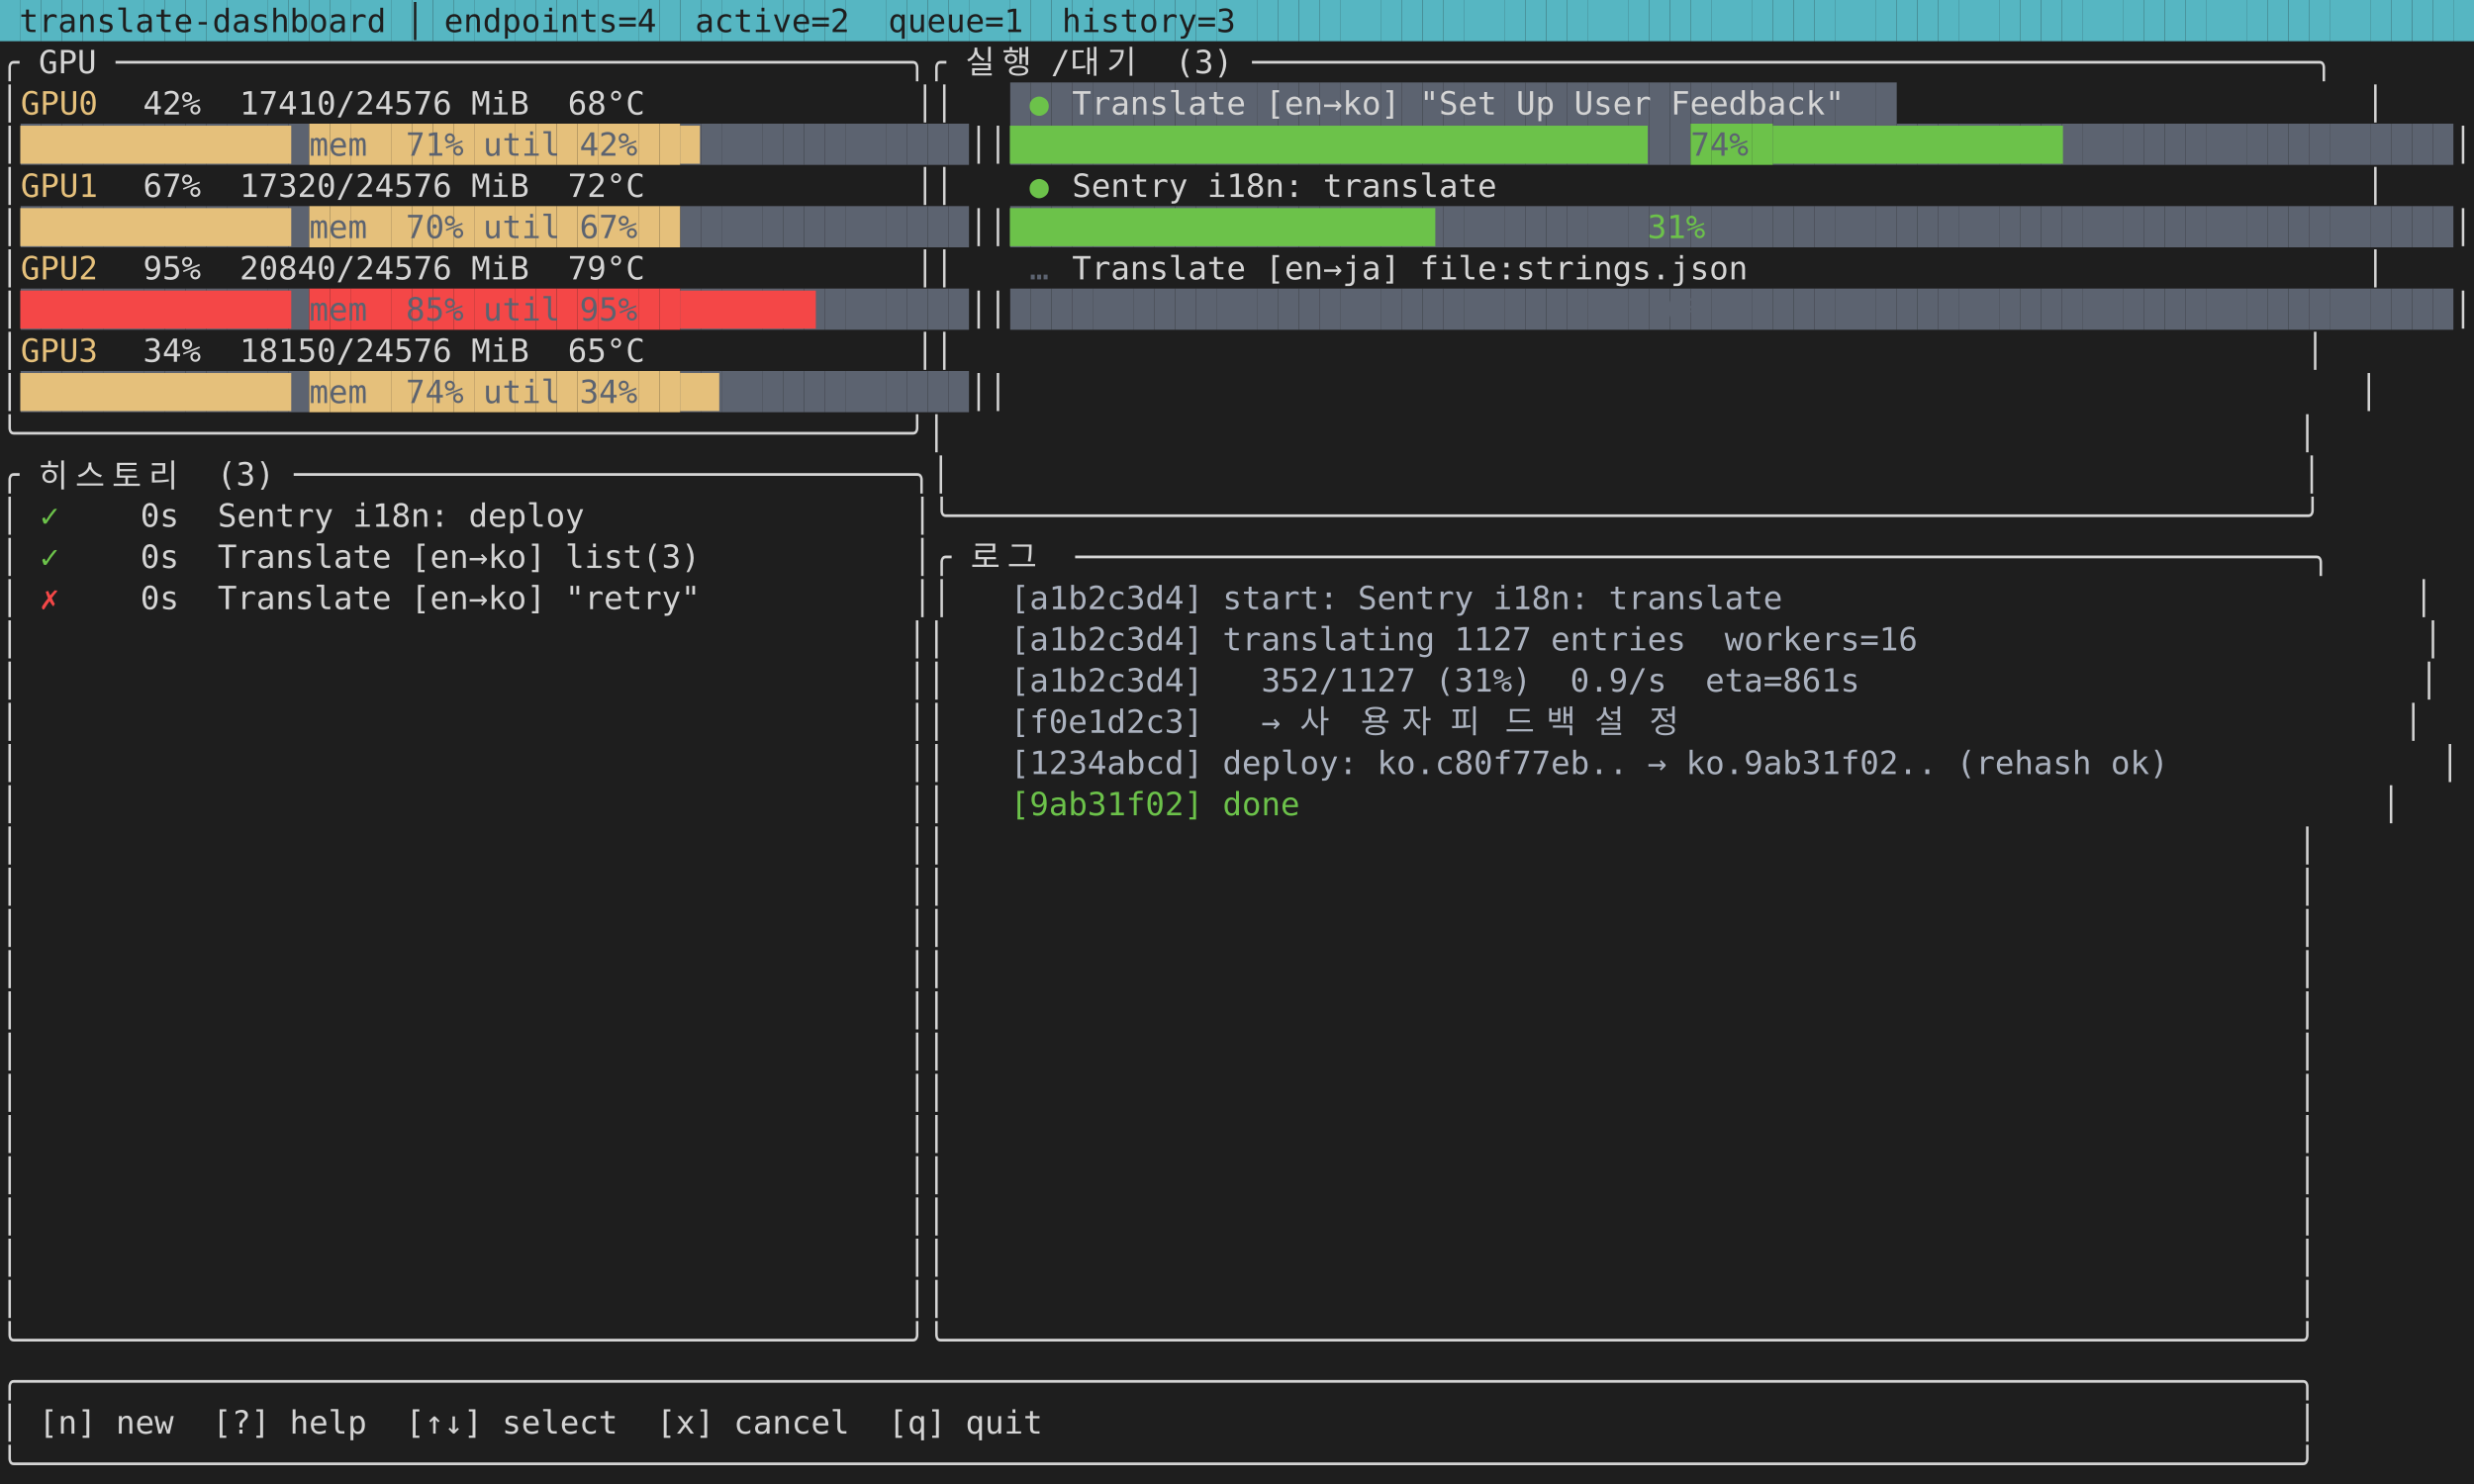
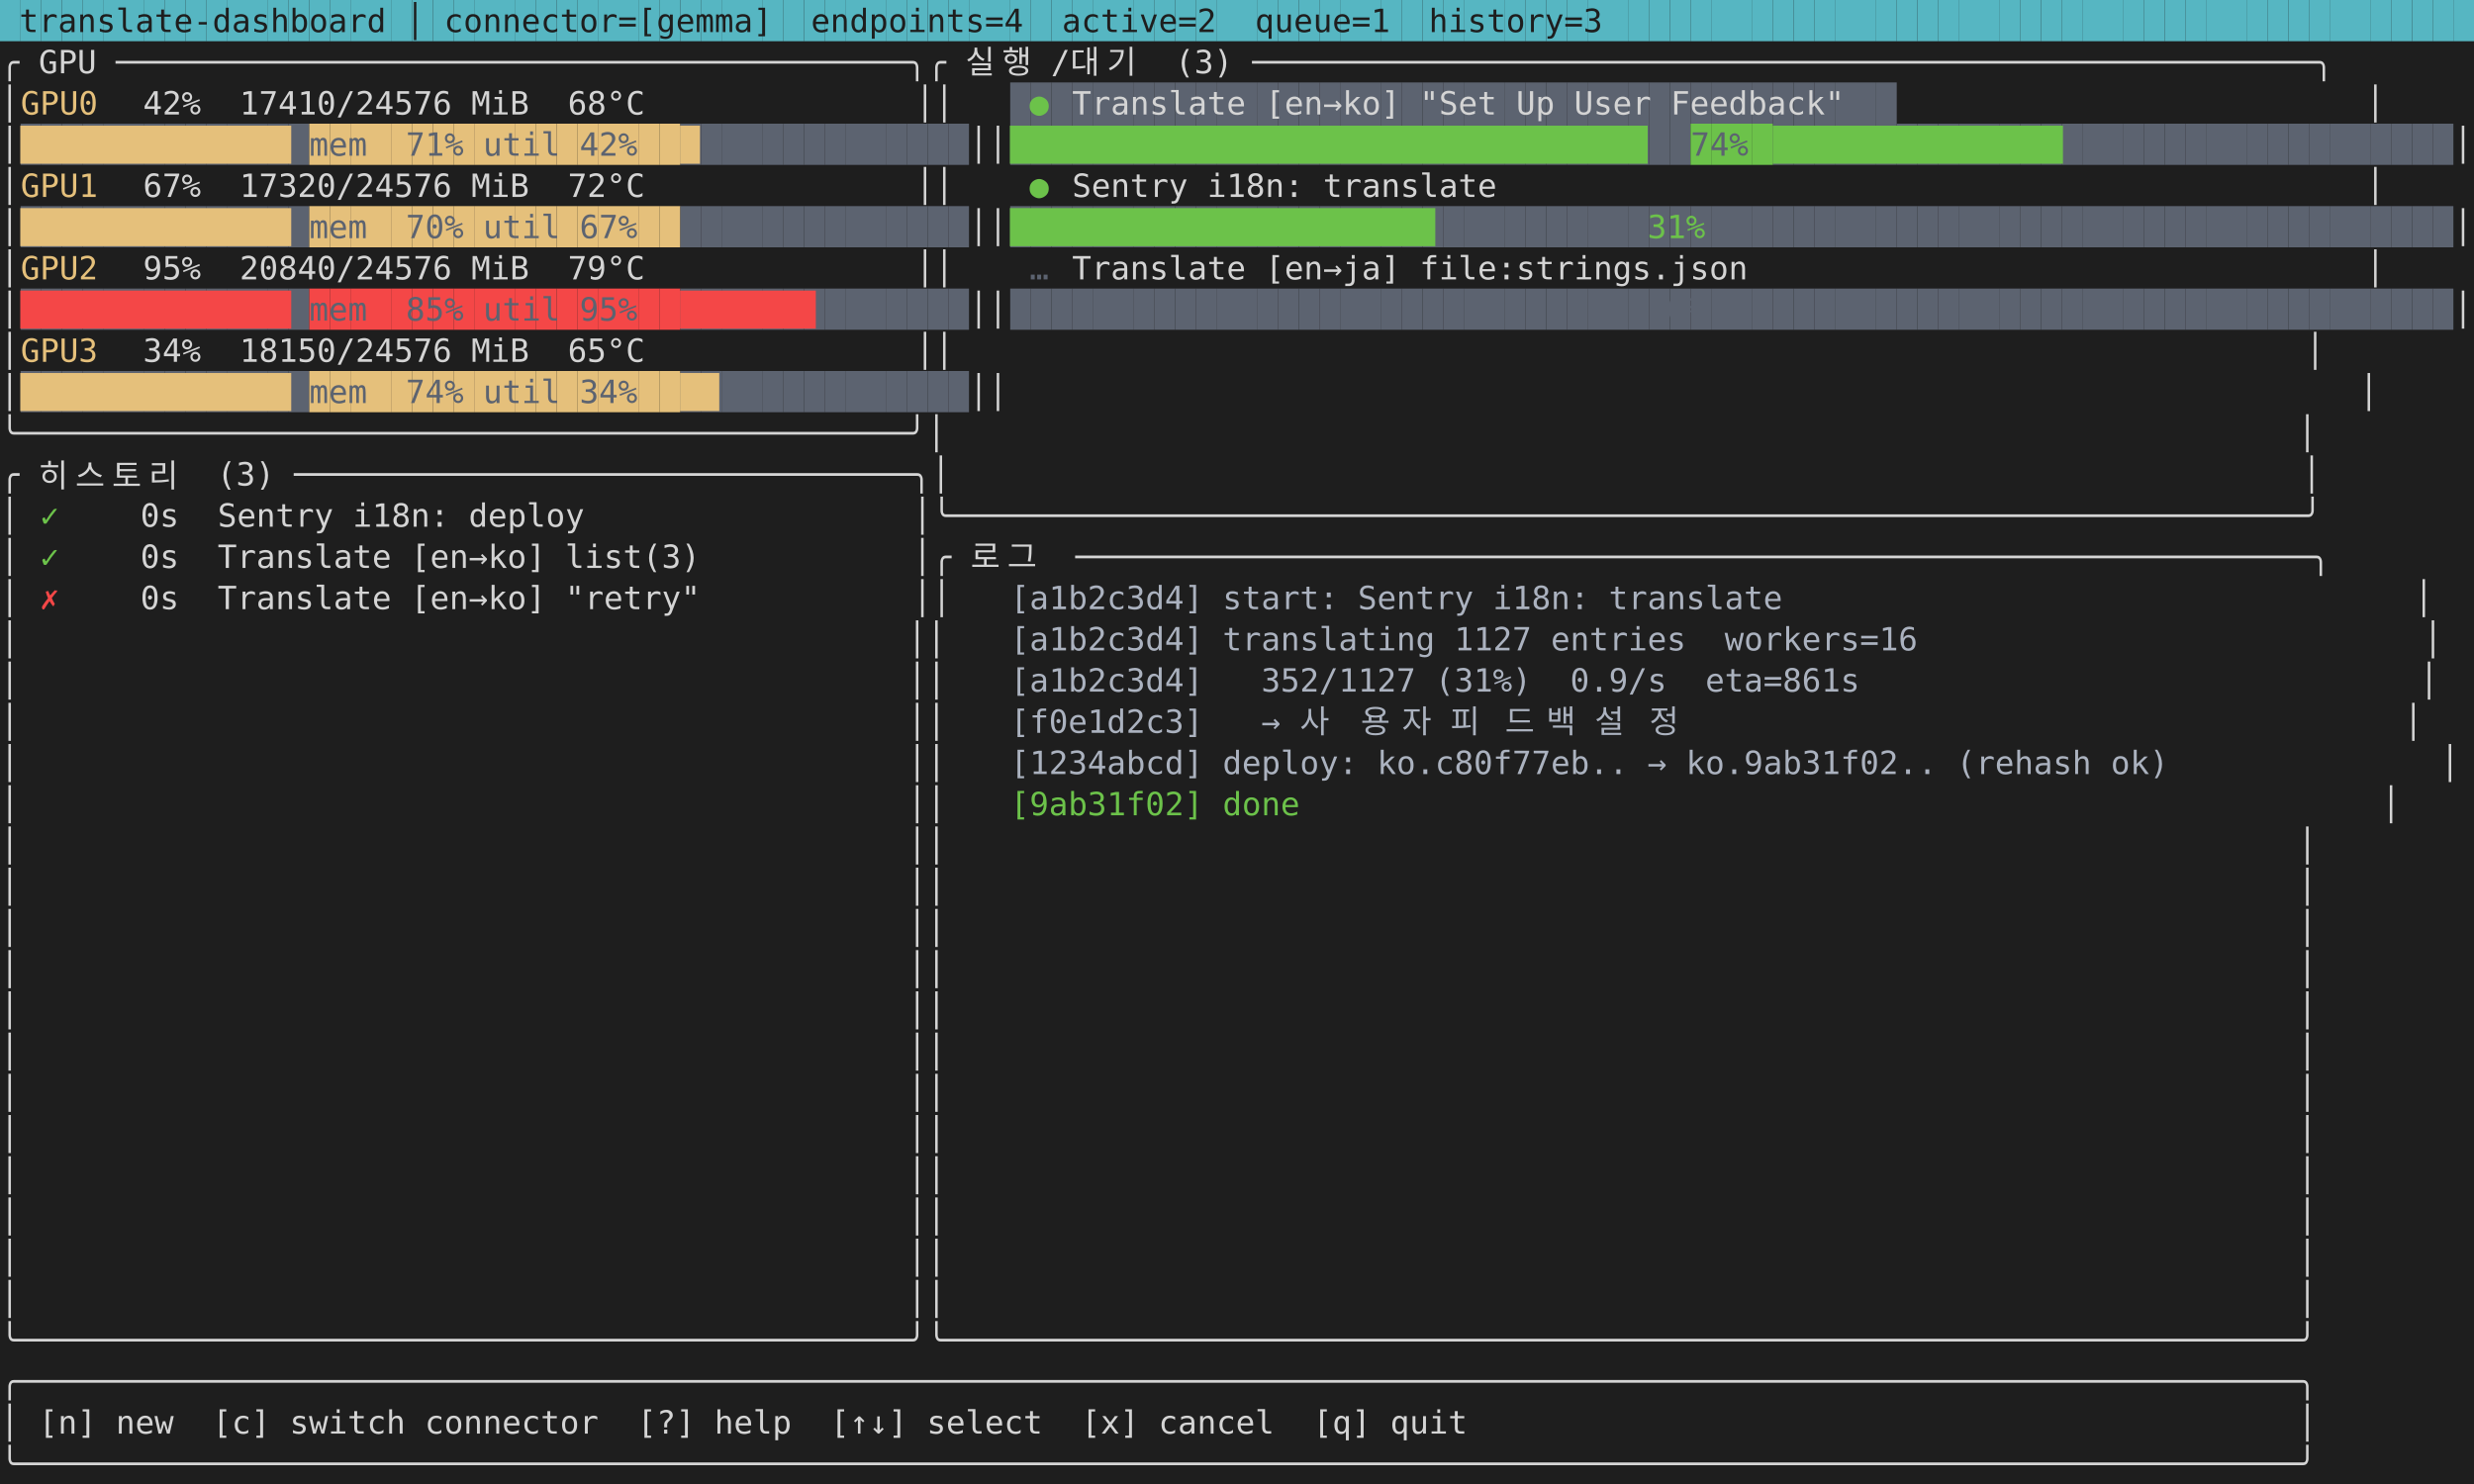
<svg xmlns="http://www.w3.org/2000/svg" viewBox="0 0 1080 648" font-family="ui-monospace, Menlo, Consolas, monospace" font-size="14">
  <rect width="100%" height="100%" fill="#1e1e1e" />
  <rect x="0" y="0" width="9" height="18" fill="#56b6c2" />
  <rect x="9" y="0" width="9" height="18" fill="#56b6c2" />
  <rect x="18" y="0" width="9" height="18" fill="#56b6c2" />
  <rect x="27" y="0" width="9" height="18" fill="#56b6c2" />
  <rect x="36" y="0" width="9" height="18" fill="#56b6c2" />
  <rect x="45" y="0" width="9" height="18" fill="#56b6c2" />
  <rect x="54" y="0" width="9" height="18" fill="#56b6c2" />
  <rect x="63" y="0" width="9" height="18" fill="#56b6c2" />
  <rect x="72" y="0" width="9" height="18" fill="#56b6c2" />
  <rect x="81" y="0" width="9" height="18" fill="#56b6c2" />
  <rect x="90" y="0" width="9" height="18" fill="#56b6c2" />
  <rect x="99" y="0" width="9" height="18" fill="#56b6c2" />
  <rect x="108" y="0" width="9" height="18" fill="#56b6c2" />
  <rect x="117" y="0" width="9" height="18" fill="#56b6c2" />
  <rect x="126" y="0" width="9" height="18" fill="#56b6c2" />
  <rect x="135" y="0" width="9" height="18" fill="#56b6c2" />
  <rect x="144" y="0" width="9" height="18" fill="#56b6c2" />
  <rect x="153" y="0" width="9" height="18" fill="#56b6c2" />
  <rect x="162" y="0" width="9" height="18" fill="#56b6c2" />
  <rect x="171" y="0" width="9" height="18" fill="#56b6c2" />
  <rect x="180" y="0" width="9" height="18" fill="#56b6c2" />
  <rect x="189" y="0" width="9" height="18" fill="#56b6c2" />
  <rect x="198" y="0" width="9" height="18" fill="#56b6c2" />
  <rect x="207" y="0" width="9" height="18" fill="#56b6c2" />
  <rect x="216" y="0" width="9" height="18" fill="#56b6c2" />
  <rect x="225" y="0" width="9" height="18" fill="#56b6c2" />
  <rect x="234" y="0" width="9" height="18" fill="#56b6c2" />
  <rect x="243" y="0" width="9" height="18" fill="#56b6c2" />
  <rect x="252" y="0" width="9" height="18" fill="#56b6c2" />
  <rect x="261" y="0" width="9" height="18" fill="#56b6c2" />
  <rect x="270" y="0" width="9" height="18" fill="#56b6c2" />
  <rect x="279" y="0" width="9" height="18" fill="#56b6c2" />
  <rect x="288" y="0" width="9" height="18" fill="#56b6c2" />
  <rect x="297" y="0" width="9" height="18" fill="#56b6c2" />
  <rect x="306" y="0" width="9" height="18" fill="#56b6c2" />
  <rect x="315" y="0" width="9" height="18" fill="#56b6c2" />
  <rect x="324" y="0" width="9" height="18" fill="#56b6c2" />
  <rect x="333" y="0" width="9" height="18" fill="#56b6c2" />
  <rect x="342" y="0" width="9" height="18" fill="#56b6c2" />
  <rect x="351" y="0" width="9" height="18" fill="#56b6c2" />
  <rect x="360" y="0" width="9" height="18" fill="#56b6c2" />
  <rect x="369" y="0" width="9" height="18" fill="#56b6c2" />
  <rect x="378" y="0" width="9" height="18" fill="#56b6c2" />
  <rect x="387" y="0" width="9" height="18" fill="#56b6c2" />
  <rect x="396" y="0" width="9" height="18" fill="#56b6c2" />
  <rect x="405" y="0" width="9" height="18" fill="#56b6c2" />
  <rect x="414" y="0" width="9" height="18" fill="#56b6c2" />
  <rect x="423" y="0" width="9" height="18" fill="#56b6c2" />
  <rect x="432" y="0" width="9" height="18" fill="#56b6c2" />
  <rect x="441" y="0" width="9" height="18" fill="#56b6c2" />
  <rect x="450" y="0" width="9" height="18" fill="#56b6c2" />
  <rect x="459" y="0" width="9" height="18" fill="#56b6c2" />
  <rect x="468" y="0" width="9" height="18" fill="#56b6c2" />
  <rect x="477" y="0" width="9" height="18" fill="#56b6c2" />
  <rect x="486" y="0" width="9" height="18" fill="#56b6c2" />
  <rect x="495" y="0" width="9" height="18" fill="#56b6c2" />
  <rect x="504" y="0" width="9" height="18" fill="#56b6c2" />
  <rect x="513" y="0" width="9" height="18" fill="#56b6c2" />
  <rect x="522" y="0" width="9" height="18" fill="#56b6c2" />
  <rect x="531" y="0" width="9" height="18" fill="#56b6c2" />
  <rect x="540" y="0" width="9" height="18" fill="#56b6c2" />
  <rect x="549" y="0" width="9" height="18" fill="#56b6c2" />
  <rect x="558" y="0" width="9" height="18" fill="#56b6c2" />
  <rect x="567" y="0" width="9" height="18" fill="#56b6c2" />
  <rect x="576" y="0" width="9" height="18" fill="#56b6c2" />
  <rect x="585" y="0" width="9" height="18" fill="#56b6c2" />
  <rect x="594" y="0" width="9" height="18" fill="#56b6c2" />
  <rect x="603" y="0" width="9" height="18" fill="#56b6c2" />
  <rect x="612" y="0" width="9" height="18" fill="#56b6c2" />
  <rect x="621" y="0" width="9" height="18" fill="#56b6c2" />
  <rect x="630" y="0" width="9" height="18" fill="#56b6c2" />
  <rect x="639" y="0" width="9" height="18" fill="#56b6c2" />
  <rect x="648" y="0" width="9" height="18" fill="#56b6c2" />
  <rect x="657" y="0" width="9" height="18" fill="#56b6c2" />
  <rect x="666" y="0" width="9" height="18" fill="#56b6c2" />
  <rect x="675" y="0" width="9" height="18" fill="#56b6c2" />
  <rect x="684" y="0" width="9" height="18" fill="#56b6c2" />
  <rect x="693" y="0" width="9" height="18" fill="#56b6c2" />
  <rect x="702" y="0" width="9" height="18" fill="#56b6c2" />
  <rect x="711" y="0" width="9" height="18" fill="#56b6c2" />
  <rect x="720" y="0" width="9" height="18" fill="#56b6c2" />
  <rect x="729" y="0" width="9" height="18" fill="#56b6c2" />
  <rect x="738" y="0" width="9" height="18" fill="#56b6c2" />
  <rect x="747" y="0" width="9" height="18" fill="#56b6c2" />
  <rect x="756" y="0" width="9" height="18" fill="#56b6c2" />
  <rect x="765" y="0" width="9" height="18" fill="#56b6c2" />
  <rect x="774" y="0" width="9" height="18" fill="#56b6c2" />
  <rect x="783" y="0" width="9" height="18" fill="#56b6c2" />
  <rect x="792" y="0" width="9" height="18" fill="#56b6c2" />
  <rect x="801" y="0" width="9" height="18" fill="#56b6c2" />
  <rect x="810" y="0" width="9" height="18" fill="#56b6c2" />
  <rect x="819" y="0" width="9" height="18" fill="#56b6c2" />
  <rect x="828" y="0" width="9" height="18" fill="#56b6c2" />
  <rect x="837" y="0" width="9" height="18" fill="#56b6c2" />
  <rect x="846" y="0" width="9" height="18" fill="#56b6c2" />
  <rect x="855" y="0" width="9" height="18" fill="#56b6c2" />
  <rect x="864" y="0" width="9" height="18" fill="#56b6c2" />
  <rect x="873" y="0" width="9" height="18" fill="#56b6c2" />
  <rect x="882" y="0" width="9" height="18" fill="#56b6c2" />
  <rect x="891" y="0" width="9" height="18" fill="#56b6c2" />
  <rect x="900" y="0" width="9" height="18" fill="#56b6c2" />
  <rect x="909" y="0" width="9" height="18" fill="#56b6c2" />
  <rect x="918" y="0" width="9" height="18" fill="#56b6c2" />
  <rect x="927" y="0" width="9" height="18" fill="#56b6c2" />
  <rect x="936" y="0" width="9" height="18" fill="#56b6c2" />
  <rect x="945" y="0" width="9" height="18" fill="#56b6c2" />
  <rect x="954" y="0" width="9" height="18" fill="#56b6c2" />
  <rect x="963" y="0" width="9" height="18" fill="#56b6c2" />
  <rect x="972" y="0" width="9" height="18" fill="#56b6c2" />
  <rect x="981" y="0" width="9" height="18" fill="#56b6c2" />
  <rect x="990" y="0" width="9" height="18" fill="#56b6c2" />
  <rect x="999" y="0" width="9" height="18" fill="#56b6c2" />
  <rect x="1008" y="0" width="9" height="18" fill="#56b6c2" />
  <rect x="1017" y="0" width="9" height="18" fill="#56b6c2" />
  <rect x="1026" y="0" width="9" height="18" fill="#56b6c2" />
  <rect x="1035" y="0" width="9" height="18" fill="#56b6c2" />
  <rect x="1044" y="0" width="9" height="18" fill="#56b6c2" />
  <rect x="1053" y="0" width="9" height="18" fill="#56b6c2" />
  <rect x="1062" y="0" width="9" height="18" fill="#56b6c2" />
  <rect x="1071" y="0" width="9" height="18" fill="#56b6c2" />
  <rect x="441" y="36" width="9" height="18" fill="#5c6370" />
  <rect x="450" y="36" width="9" height="18" fill="#5c6370" />
  <rect x="459" y="36" width="9" height="18" fill="#5c6370" />
  <rect x="468" y="36" width="9" height="18" fill="#5c6370" />
  <rect x="477" y="36" width="9" height="18" fill="#5c6370" />
  <rect x="486" y="36" width="9" height="18" fill="#5c6370" />
  <rect x="495" y="36" width="9" height="18" fill="#5c6370" />
  <rect x="504" y="36" width="9" height="18" fill="#5c6370" />
  <rect x="513" y="36" width="9" height="18" fill="#5c6370" />
  <rect x="522" y="36" width="9" height="18" fill="#5c6370" />
  <rect x="531" y="36" width="9" height="18" fill="#5c6370" />
  <rect x="540" y="36" width="9" height="18" fill="#5c6370" />
  <rect x="549" y="36" width="9" height="18" fill="#5c6370" />
  <rect x="558" y="36" width="9" height="18" fill="#5c6370" />
  <rect x="567" y="36" width="9" height="18" fill="#5c6370" />
  <rect x="576" y="36" width="9" height="18" fill="#5c6370" />
  <rect x="585" y="36" width="9" height="18" fill="#5c6370" />
  <rect x="594" y="36" width="9" height="18" fill="#5c6370" />
  <rect x="603" y="36" width="9" height="18" fill="#5c6370" />
  <rect x="612" y="36" width="9" height="18" fill="#5c6370" />
  <rect x="621" y="36" width="9" height="18" fill="#5c6370" />
  <rect x="630" y="36" width="9" height="18" fill="#5c6370" />
  <rect x="639" y="36" width="9" height="18" fill="#5c6370" />
  <rect x="648" y="36" width="9" height="18" fill="#5c6370" />
  <rect x="657" y="36" width="9" height="18" fill="#5c6370" />
  <rect x="666" y="36" width="9" height="18" fill="#5c6370" />
  <rect x="675" y="36" width="9" height="18" fill="#5c6370" />
  <rect x="684" y="36" width="9" height="18" fill="#5c6370" />
  <rect x="693" y="36" width="9" height="18" fill="#5c6370" />
  <rect x="702" y="36" width="9" height="18" fill="#5c6370" />
  <rect x="711" y="36" width="9" height="18" fill="#5c6370" />
  <rect x="720" y="36" width="9" height="18" fill="#5c6370" />
  <rect x="729" y="36" width="9" height="18" fill="#5c6370" />
  <rect x="738" y="36" width="9" height="18" fill="#5c6370" />
  <rect x="747" y="36" width="9" height="18" fill="#5c6370" />
  <rect x="756" y="36" width="9" height="18" fill="#5c6370" />
  <rect x="765" y="36" width="9" height="18" fill="#5c6370" />
  <rect x="774" y="36" width="9" height="18" fill="#5c6370" />
  <rect x="783" y="36" width="9" height="18" fill="#5c6370" />
  <rect x="792" y="36" width="9" height="18" fill="#5c6370" />
  <rect x="801" y="36" width="9" height="18" fill="#5c6370" />
  <rect x="810" y="36" width="9" height="18" fill="#5c6370" />
  <rect x="819" y="36" width="9" height="18" fill="#5c6370" />
  <rect x="9" y="54" width="9" height="18" fill="#5c6370" />
  <rect x="18" y="54" width="9" height="18" fill="#5c6370" />
  <rect x="27" y="54" width="9" height="18" fill="#5c6370" />
  <rect x="36" y="54" width="9" height="18" fill="#5c6370" />
  <rect x="45" y="54" width="9" height="18" fill="#5c6370" />
  <rect x="54" y="54" width="9" height="18" fill="#5c6370" />
  <rect x="63" y="54" width="9" height="18" fill="#5c6370" />
  <rect x="72" y="54" width="9" height="18" fill="#5c6370" />
  <rect x="81" y="54" width="9" height="18" fill="#5c6370" />
  <rect x="90" y="54" width="9" height="18" fill="#5c6370" />
  <rect x="99" y="54" width="9" height="18" fill="#5c6370" />
  <rect x="108" y="54" width="9" height="18" fill="#5c6370" />
  <rect x="117" y="54" width="9" height="18" fill="#5c6370" />
  <rect x="126" y="54" width="9" height="18" fill="#5c6370" />
  <rect x="135" y="54" width="9" height="18" fill="#e5c07b" />
  <rect x="144" y="54" width="9" height="18" fill="#e5c07b" />
  <rect x="153" y="54" width="9" height="18" fill="#e5c07b" />
  <rect x="162" y="54" width="9" height="18" fill="#e5c07b" />
  <rect x="171" y="54" width="9" height="18" fill="#e5c07b" />
  <rect x="180" y="54" width="9" height="18" fill="#e5c07b" />
  <rect x="189" y="54" width="9" height="18" fill="#e5c07b" />
  <rect x="198" y="54" width="9" height="18" fill="#e5c07b" />
  <rect x="207" y="54" width="9" height="18" fill="#e5c07b" />
  <rect x="216" y="54" width="9" height="18" fill="#e5c07b" />
  <rect x="225" y="54" width="9" height="18" fill="#e5c07b" />
  <rect x="234" y="54" width="9" height="18" fill="#e5c07b" />
  <rect x="243" y="54" width="9" height="18" fill="#e5c07b" />
  <rect x="252" y="54" width="9" height="18" fill="#e5c07b" />
  <rect x="261" y="54" width="9" height="18" fill="#e5c07b" />
  <rect x="270" y="54" width="9" height="18" fill="#e5c07b" />
  <rect x="279" y="54" width="9" height="18" fill="#e5c07b" />
  <rect x="288" y="54" width="9" height="18" fill="#e5c07b" />
  <rect x="297" y="54" width="9" height="18" fill="#5c6370" />
  <rect x="306" y="54" width="9" height="18" fill="#5c6370" />
  <rect x="315" y="54" width="9" height="18" fill="#5c6370" />
  <rect x="324" y="54" width="9" height="18" fill="#5c6370" />
  <rect x="333" y="54" width="9" height="18" fill="#5c6370" />
  <rect x="342" y="54" width="9" height="18" fill="#5c6370" />
  <rect x="351" y="54" width="9" height="18" fill="#5c6370" />
  <rect x="360" y="54" width="9" height="18" fill="#5c6370" />
  <rect x="369" y="54" width="9" height="18" fill="#5c6370" />
  <rect x="378" y="54" width="9" height="18" fill="#5c6370" />
  <rect x="387" y="54" width="9" height="18" fill="#5c6370" />
  <rect x="396" y="54" width="9" height="18" fill="#5c6370" />
  <rect x="405" y="54" width="9" height="18" fill="#5c6370" />
  <rect x="414" y="54" width="9" height="18" fill="#5c6370" />
  <rect x="441" y="54" width="9" height="18" fill="#5c6370" />
  <rect x="450" y="54" width="9" height="18" fill="#5c6370" />
  <rect x="459" y="54" width="9" height="18" fill="#5c6370" />
  <rect x="468" y="54" width="9" height="18" fill="#5c6370" />
  <rect x="477" y="54" width="9" height="18" fill="#5c6370" />
  <rect x="486" y="54" width="9" height="18" fill="#5c6370" />
  <rect x="495" y="54" width="9" height="18" fill="#5c6370" />
  <rect x="504" y="54" width="9" height="18" fill="#5c6370" />
  <rect x="513" y="54" width="9" height="18" fill="#5c6370" />
  <rect x="522" y="54" width="9" height="18" fill="#5c6370" />
  <rect x="531" y="54" width="9" height="18" fill="#5c6370" />
  <rect x="540" y="54" width="9" height="18" fill="#5c6370" />
  <rect x="549" y="54" width="9" height="18" fill="#5c6370" />
  <rect x="558" y="54" width="9" height="18" fill="#5c6370" />
  <rect x="567" y="54" width="9" height="18" fill="#5c6370" />
  <rect x="576" y="54" width="9" height="18" fill="#5c6370" />
  <rect x="585" y="54" width="9" height="18" fill="#5c6370" />
  <rect x="594" y="54" width="9" height="18" fill="#5c6370" />
  <rect x="603" y="54" width="9" height="18" fill="#5c6370" />
  <rect x="612" y="54" width="9" height="18" fill="#5c6370" />
  <rect x="621" y="54" width="9" height="18" fill="#5c6370" />
  <rect x="630" y="54" width="9" height="18" fill="#5c6370" />
  <rect x="639" y="54" width="9" height="18" fill="#5c6370" />
  <rect x="648" y="54" width="9" height="18" fill="#5c6370" />
  <rect x="657" y="54" width="9" height="18" fill="#5c6370" />
  <rect x="666" y="54" width="9" height="18" fill="#5c6370" />
  <rect x="675" y="54" width="9" height="18" fill="#5c6370" />
  <rect x="684" y="54" width="9" height="18" fill="#5c6370" />
  <rect x="693" y="54" width="9" height="18" fill="#5c6370" />
  <rect x="702" y="54" width="9" height="18" fill="#5c6370" />
  <rect x="711" y="54" width="9" height="18" fill="#5c6370" />
  <rect x="720" y="54" width="9" height="18" fill="#5c6370" />
  <rect x="729" y="54" width="9" height="18" fill="#5c6370" />
  <rect x="738" y="54" width="9" height="18" fill="#6cc24a" />
  <rect x="747" y="54" width="9" height="18" fill="#6cc24a" />
  <rect x="756" y="54" width="9" height="18" fill="#6cc24a" />
  <rect x="765" y="54" width="9" height="18" fill="#6cc24a" />
  <rect x="774" y="54" width="9" height="18" fill="#5c6370" />
  <rect x="783" y="54" width="9" height="18" fill="#5c6370" />
  <rect x="792" y="54" width="9" height="18" fill="#5c6370" />
  <rect x="801" y="54" width="9" height="18" fill="#5c6370" />
  <rect x="810" y="54" width="9" height="18" fill="#5c6370" />
  <rect x="819" y="54" width="9" height="18" fill="#5c6370" />
  <rect x="828" y="54" width="9" height="18" fill="#5c6370" />
  <rect x="837" y="54" width="9" height="18" fill="#5c6370" />
  <rect x="846" y="54" width="9" height="18" fill="#5c6370" />
  <rect x="855" y="54" width="9" height="18" fill="#5c6370" />
  <rect x="864" y="54" width="9" height="18" fill="#5c6370" />
  <rect x="873" y="54" width="9" height="18" fill="#5c6370" />
  <rect x="882" y="54" width="9" height="18" fill="#5c6370" />
  <rect x="891" y="54" width="9" height="18" fill="#5c6370" />
  <rect x="900" y="54" width="9" height="18" fill="#5c6370" />
  <rect x="909" y="54" width="9" height="18" fill="#5c6370" />
  <rect x="918" y="54" width="9" height="18" fill="#5c6370" />
  <rect x="927" y="54" width="9" height="18" fill="#5c6370" />
  <rect x="936" y="54" width="9" height="18" fill="#5c6370" />
  <rect x="945" y="54" width="9" height="18" fill="#5c6370" />
  <rect x="954" y="54" width="9" height="18" fill="#5c6370" />
  <rect x="963" y="54" width="9" height="18" fill="#5c6370" />
  <rect x="972" y="54" width="9" height="18" fill="#5c6370" />
  <rect x="981" y="54" width="9" height="18" fill="#5c6370" />
  <rect x="990" y="54" width="9" height="18" fill="#5c6370" />
  <rect x="999" y="54" width="9" height="18" fill="#5c6370" />
  <rect x="1008" y="54" width="9" height="18" fill="#5c6370" />
  <rect x="1017" y="54" width="9" height="18" fill="#5c6370" />
  <rect x="1026" y="54" width="9" height="18" fill="#5c6370" />
  <rect x="1035" y="54" width="9" height="18" fill="#5c6370" />
  <rect x="1044" y="54" width="9" height="18" fill="#5c6370" />
  <rect x="1053" y="54" width="9" height="18" fill="#5c6370" />
  <rect x="1062" y="54" width="9" height="18" fill="#5c6370" />
  <rect x="9" y="90" width="9" height="18" fill="#5c6370" />
  <rect x="18" y="90" width="9" height="18" fill="#5c6370" />
  <rect x="27" y="90" width="9" height="18" fill="#5c6370" />
  <rect x="36" y="90" width="9" height="18" fill="#5c6370" />
  <rect x="45" y="90" width="9" height="18" fill="#5c6370" />
  <rect x="54" y="90" width="9" height="18" fill="#5c6370" />
  <rect x="63" y="90" width="9" height="18" fill="#5c6370" />
  <rect x="72" y="90" width="9" height="18" fill="#5c6370" />
  <rect x="81" y="90" width="9" height="18" fill="#5c6370" />
  <rect x="90" y="90" width="9" height="18" fill="#5c6370" />
  <rect x="99" y="90" width="9" height="18" fill="#5c6370" />
  <rect x="108" y="90" width="9" height="18" fill="#5c6370" />
  <rect x="117" y="90" width="9" height="18" fill="#5c6370" />
  <rect x="126" y="90" width="9" height="18" fill="#5c6370" />
  <rect x="135" y="90" width="9" height="18" fill="#e5c07b" />
  <rect x="144" y="90" width="9" height="18" fill="#e5c07b" />
  <rect x="153" y="90" width="9" height="18" fill="#e5c07b" />
  <rect x="162" y="90" width="9" height="18" fill="#e5c07b" />
  <rect x="171" y="90" width="9" height="18" fill="#e5c07b" />
  <rect x="180" y="90" width="9" height="18" fill="#e5c07b" />
  <rect x="189" y="90" width="9" height="18" fill="#e5c07b" />
  <rect x="198" y="90" width="9" height="18" fill="#e5c07b" />
  <rect x="207" y="90" width="9" height="18" fill="#e5c07b" />
  <rect x="216" y="90" width="9" height="18" fill="#e5c07b" />
  <rect x="225" y="90" width="9" height="18" fill="#e5c07b" />
  <rect x="234" y="90" width="9" height="18" fill="#e5c07b" />
  <rect x="243" y="90" width="9" height="18" fill="#e5c07b" />
  <rect x="252" y="90" width="9" height="18" fill="#e5c07b" />
  <rect x="261" y="90" width="9" height="18" fill="#e5c07b" />
  <rect x="270" y="90" width="9" height="18" fill="#e5c07b" />
  <rect x="279" y="90" width="9" height="18" fill="#e5c07b" />
  <rect x="288" y="90" width="9" height="18" fill="#e5c07b" />
  <rect x="297" y="90" width="9" height="18" fill="#5c6370" />
  <rect x="306" y="90" width="9" height="18" fill="#5c6370" />
  <rect x="315" y="90" width="9" height="18" fill="#5c6370" />
  <rect x="324" y="90" width="9" height="18" fill="#5c6370" />
  <rect x="333" y="90" width="9" height="18" fill="#5c6370" />
  <rect x="342" y="90" width="9" height="18" fill="#5c6370" />
  <rect x="351" y="90" width="9" height="18" fill="#5c6370" />
  <rect x="360" y="90" width="9" height="18" fill="#5c6370" />
  <rect x="369" y="90" width="9" height="18" fill="#5c6370" />
  <rect x="378" y="90" width="9" height="18" fill="#5c6370" />
  <rect x="387" y="90" width="9" height="18" fill="#5c6370" />
  <rect x="396" y="90" width="9" height="18" fill="#5c6370" />
  <rect x="405" y="90" width="9" height="18" fill="#5c6370" />
  <rect x="414" y="90" width="9" height="18" fill="#5c6370" />
  <rect x="441" y="90" width="9" height="18" fill="#5c6370" />
  <rect x="450" y="90" width="9" height="18" fill="#5c6370" />
  <rect x="459" y="90" width="9" height="18" fill="#5c6370" />
  <rect x="468" y="90" width="9" height="18" fill="#5c6370" />
  <rect x="477" y="90" width="9" height="18" fill="#5c6370" />
  <rect x="486" y="90" width="9" height="18" fill="#5c6370" />
  <rect x="495" y="90" width="9" height="18" fill="#5c6370" />
  <rect x="504" y="90" width="9" height="18" fill="#5c6370" />
  <rect x="513" y="90" width="9" height="18" fill="#5c6370" />
  <rect x="522" y="90" width="9" height="18" fill="#5c6370" />
  <rect x="531" y="90" width="9" height="18" fill="#5c6370" />
  <rect x="540" y="90" width="9" height="18" fill="#5c6370" />
  <rect x="549" y="90" width="9" height="18" fill="#5c6370" />
  <rect x="558" y="90" width="9" height="18" fill="#5c6370" />
  <rect x="567" y="90" width="9" height="18" fill="#5c6370" />
  <rect x="576" y="90" width="9" height="18" fill="#5c6370" />
  <rect x="585" y="90" width="9" height="18" fill="#5c6370" />
  <rect x="594" y="90" width="9" height="18" fill="#5c6370" />
  <rect x="603" y="90" width="9" height="18" fill="#5c6370" />
  <rect x="612" y="90" width="9" height="18" fill="#5c6370" />
  <rect x="621" y="90" width="9" height="18" fill="#5c6370" />
  <rect x="630" y="90" width="9" height="18" fill="#5c6370" />
  <rect x="639" y="90" width="9" height="18" fill="#5c6370" />
  <rect x="648" y="90" width="9" height="18" fill="#5c6370" />
  <rect x="657" y="90" width="9" height="18" fill="#5c6370" />
  <rect x="666" y="90" width="9" height="18" fill="#5c6370" />
  <rect x="675" y="90" width="9" height="18" fill="#5c6370" />
  <rect x="684" y="90" width="9" height="18" fill="#5c6370" />
  <rect x="693" y="90" width="9" height="18" fill="#5c6370" />
  <rect x="702" y="90" width="9" height="18" fill="#5c6370" />
  <rect x="711" y="90" width="9" height="18" fill="#5c6370" />
  <rect x="720" y="90" width="9" height="18" fill="#5c6370" />
  <rect x="729" y="90" width="9" height="18" fill="#5c6370" />
  <rect x="738" y="90" width="9" height="18" fill="#5c6370" />
  <rect x="747" y="90" width="9" height="18" fill="#5c6370" />
  <rect x="756" y="90" width="9" height="18" fill="#5c6370" />
  <rect x="765" y="90" width="9" height="18" fill="#5c6370" />
  <rect x="774" y="90" width="9" height="18" fill="#5c6370" />
  <rect x="783" y="90" width="9" height="18" fill="#5c6370" />
  <rect x="792" y="90" width="9" height="18" fill="#5c6370" />
  <rect x="801" y="90" width="9" height="18" fill="#5c6370" />
  <rect x="810" y="90" width="9" height="18" fill="#5c6370" />
  <rect x="819" y="90" width="9" height="18" fill="#5c6370" />
  <rect x="828" y="90" width="9" height="18" fill="#5c6370" />
  <rect x="837" y="90" width="9" height="18" fill="#5c6370" />
  <rect x="846" y="90" width="9" height="18" fill="#5c6370" />
  <rect x="855" y="90" width="9" height="18" fill="#5c6370" />
  <rect x="864" y="90" width="9" height="18" fill="#5c6370" />
  <rect x="873" y="90" width="9" height="18" fill="#5c6370" />
  <rect x="882" y="90" width="9" height="18" fill="#5c6370" />
  <rect x="891" y="90" width="9" height="18" fill="#5c6370" />
  <rect x="900" y="90" width="9" height="18" fill="#5c6370" />
  <rect x="909" y="90" width="9" height="18" fill="#5c6370" />
  <rect x="918" y="90" width="9" height="18" fill="#5c6370" />
  <rect x="927" y="90" width="9" height="18" fill="#5c6370" />
  <rect x="936" y="90" width="9" height="18" fill="#5c6370" />
  <rect x="945" y="90" width="9" height="18" fill="#5c6370" />
  <rect x="954" y="90" width="9" height="18" fill="#5c6370" />
  <rect x="963" y="90" width="9" height="18" fill="#5c6370" />
  <rect x="972" y="90" width="9" height="18" fill="#5c6370" />
  <rect x="981" y="90" width="9" height="18" fill="#5c6370" />
  <rect x="990" y="90" width="9" height="18" fill="#5c6370" />
  <rect x="999" y="90" width="9" height="18" fill="#5c6370" />
  <rect x="1008" y="90" width="9" height="18" fill="#5c6370" />
  <rect x="1017" y="90" width="9" height="18" fill="#5c6370" />
  <rect x="1026" y="90" width="9" height="18" fill="#5c6370" />
  <rect x="1035" y="90" width="9" height="18" fill="#5c6370" />
  <rect x="1044" y="90" width="9" height="18" fill="#5c6370" />
  <rect x="1053" y="90" width="9" height="18" fill="#5c6370" />
  <rect x="1062" y="90" width="9" height="18" fill="#5c6370" />
  <rect x="9" y="126" width="9" height="18" fill="#5c6370" />
  <rect x="18" y="126" width="9" height="18" fill="#5c6370" />
  <rect x="27" y="126" width="9" height="18" fill="#5c6370" />
  <rect x="36" y="126" width="9" height="18" fill="#5c6370" />
  <rect x="45" y="126" width="9" height="18" fill="#5c6370" />
  <rect x="54" y="126" width="9" height="18" fill="#5c6370" />
  <rect x="63" y="126" width="9" height="18" fill="#5c6370" />
  <rect x="72" y="126" width="9" height="18" fill="#5c6370" />
  <rect x="81" y="126" width="9" height="18" fill="#5c6370" />
  <rect x="90" y="126" width="9" height="18" fill="#5c6370" />
  <rect x="99" y="126" width="9" height="18" fill="#5c6370" />
  <rect x="108" y="126" width="9" height="18" fill="#5c6370" />
  <rect x="117" y="126" width="9" height="18" fill="#5c6370" />
  <rect x="126" y="126" width="9" height="18" fill="#5c6370" />
  <rect x="135" y="126" width="9" height="18" fill="#f44747" />
  <rect x="144" y="126" width="9" height="18" fill="#f44747" />
  <rect x="153" y="126" width="9" height="18" fill="#f44747" />
  <rect x="162" y="126" width="9" height="18" fill="#f44747" />
  <rect x="171" y="126" width="9" height="18" fill="#f44747" />
  <rect x="180" y="126" width="9" height="18" fill="#f44747" />
  <rect x="189" y="126" width="9" height="18" fill="#f44747" />
  <rect x="198" y="126" width="9" height="18" fill="#f44747" />
  <rect x="207" y="126" width="9" height="18" fill="#f44747" />
  <rect x="216" y="126" width="9" height="18" fill="#f44747" />
  <rect x="225" y="126" width="9" height="18" fill="#f44747" />
  <rect x="234" y="126" width="9" height="18" fill="#f44747" />
  <rect x="243" y="126" width="9" height="18" fill="#f44747" />
  <rect x="252" y="126" width="9" height="18" fill="#f44747" />
  <rect x="261" y="126" width="9" height="18" fill="#f44747" />
  <rect x="270" y="126" width="9" height="18" fill="#f44747" />
  <rect x="279" y="126" width="9" height="18" fill="#f44747" />
  <rect x="288" y="126" width="9" height="18" fill="#f44747" />
  <rect x="297" y="126" width="9" height="18" fill="#5c6370" />
  <rect x="306" y="126" width="9" height="18" fill="#5c6370" />
  <rect x="315" y="126" width="9" height="18" fill="#5c6370" />
  <rect x="324" y="126" width="9" height="18" fill="#5c6370" />
  <rect x="333" y="126" width="9" height="18" fill="#5c6370" />
  <rect x="342" y="126" width="9" height="18" fill="#5c6370" />
  <rect x="351" y="126" width="9" height="18" fill="#5c6370" />
  <rect x="360" y="126" width="9" height="18" fill="#5c6370" />
  <rect x="369" y="126" width="9" height="18" fill="#5c6370" />
  <rect x="378" y="126" width="9" height="18" fill="#5c6370" />
  <rect x="387" y="126" width="9" height="18" fill="#5c6370" />
  <rect x="396" y="126" width="9" height="18" fill="#5c6370" />
  <rect x="405" y="126" width="9" height="18" fill="#5c6370" />
  <rect x="414" y="126" width="9" height="18" fill="#5c6370" />
  <rect x="441" y="126" width="9" height="18" fill="#5c6370" />
  <rect x="450" y="126" width="9" height="18" fill="#5c6370" />
  <rect x="459" y="126" width="9" height="18" fill="#5c6370" />
  <rect x="468" y="126" width="9" height="18" fill="#5c6370" />
  <rect x="477" y="126" width="9" height="18" fill="#5c6370" />
  <rect x="486" y="126" width="9" height="18" fill="#5c6370" />
  <rect x="495" y="126" width="9" height="18" fill="#5c6370" />
  <rect x="504" y="126" width="9" height="18" fill="#5c6370" />
  <rect x="513" y="126" width="9" height="18" fill="#5c6370" />
  <rect x="522" y="126" width="9" height="18" fill="#5c6370" />
  <rect x="531" y="126" width="9" height="18" fill="#5c6370" />
  <rect x="540" y="126" width="9" height="18" fill="#5c6370" />
  <rect x="549" y="126" width="9" height="18" fill="#5c6370" />
  <rect x="558" y="126" width="9" height="18" fill="#5c6370" />
  <rect x="567" y="126" width="9" height="18" fill="#5c6370" />
  <rect x="576" y="126" width="9" height="18" fill="#5c6370" />
  <rect x="585" y="126" width="9" height="18" fill="#5c6370" />
  <rect x="594" y="126" width="9" height="18" fill="#5c6370" />
  <rect x="603" y="126" width="9" height="18" fill="#5c6370" />
  <rect x="612" y="126" width="9" height="18" fill="#5c6370" />
  <rect x="621" y="126" width="9" height="18" fill="#5c6370" />
  <rect x="630" y="126" width="9" height="18" fill="#5c6370" />
  <rect x="639" y="126" width="9" height="18" fill="#5c6370" />
  <rect x="648" y="126" width="9" height="18" fill="#5c6370" />
  <rect x="657" y="126" width="9" height="18" fill="#5c6370" />
  <rect x="666" y="126" width="9" height="18" fill="#5c6370" />
  <rect x="675" y="126" width="9" height="18" fill="#5c6370" />
  <rect x="684" y="126" width="9" height="18" fill="#5c6370" />
  <rect x="693" y="126" width="9" height="18" fill="#5c6370" />
  <rect x="702" y="126" width="9" height="18" fill="#5c6370" />
  <rect x="711" y="126" width="9" height="18" fill="#5c6370" />
  <rect x="720" y="126" width="9" height="18" fill="#5c6370" />
  <rect x="729" y="126" width="9" height="18" fill="#5c6370" />
  <rect x="738" y="126" width="9" height="18" fill="#5c6370" />
  <rect x="747" y="126" width="9" height="18" fill="#5c6370" />
  <rect x="756" y="126" width="9" height="18" fill="#5c6370" />
  <rect x="765" y="126" width="9" height="18" fill="#5c6370" />
  <rect x="774" y="126" width="9" height="18" fill="#5c6370" />
  <rect x="783" y="126" width="9" height="18" fill="#5c6370" />
  <rect x="792" y="126" width="9" height="18" fill="#5c6370" />
  <rect x="801" y="126" width="9" height="18" fill="#5c6370" />
  <rect x="810" y="126" width="9" height="18" fill="#5c6370" />
  <rect x="819" y="126" width="9" height="18" fill="#5c6370" />
  <rect x="828" y="126" width="9" height="18" fill="#5c6370" />
  <rect x="837" y="126" width="9" height="18" fill="#5c6370" />
  <rect x="846" y="126" width="9" height="18" fill="#5c6370" />
  <rect x="855" y="126" width="9" height="18" fill="#5c6370" />
  <rect x="864" y="126" width="9" height="18" fill="#5c6370" />
  <rect x="873" y="126" width="9" height="18" fill="#5c6370" />
  <rect x="882" y="126" width="9" height="18" fill="#5c6370" />
  <rect x="891" y="126" width="9" height="18" fill="#5c6370" />
  <rect x="900" y="126" width="9" height="18" fill="#5c6370" />
  <rect x="909" y="126" width="9" height="18" fill="#5c6370" />
  <rect x="918" y="126" width="9" height="18" fill="#5c6370" />
  <rect x="927" y="126" width="9" height="18" fill="#5c6370" />
  <rect x="936" y="126" width="9" height="18" fill="#5c6370" />
  <rect x="945" y="126" width="9" height="18" fill="#5c6370" />
  <rect x="954" y="126" width="9" height="18" fill="#5c6370" />
  <rect x="963" y="126" width="9" height="18" fill="#5c6370" />
  <rect x="972" y="126" width="9" height="18" fill="#5c6370" />
  <rect x="981" y="126" width="9" height="18" fill="#5c6370" />
  <rect x="990" y="126" width="9" height="18" fill="#5c6370" />
  <rect x="999" y="126" width="9" height="18" fill="#5c6370" />
  <rect x="1008" y="126" width="9" height="18" fill="#5c6370" />
  <rect x="1017" y="126" width="9" height="18" fill="#5c6370" />
  <rect x="1026" y="126" width="9" height="18" fill="#5c6370" />
  <rect x="1035" y="126" width="9" height="18" fill="#5c6370" />
  <rect x="1044" y="126" width="9" height="18" fill="#5c6370" />
  <rect x="1053" y="126" width="9" height="18" fill="#5c6370" />
  <rect x="1062" y="126" width="9" height="18" fill="#5c6370" />
  <rect x="9" y="162" width="9" height="18" fill="#5c6370" />
  <rect x="18" y="162" width="9" height="18" fill="#5c6370" />
  <rect x="27" y="162" width="9" height="18" fill="#5c6370" />
  <rect x="36" y="162" width="9" height="18" fill="#5c6370" />
  <rect x="45" y="162" width="9" height="18" fill="#5c6370" />
  <rect x="54" y="162" width="9" height="18" fill="#5c6370" />
  <rect x="63" y="162" width="9" height="18" fill="#5c6370" />
  <rect x="72" y="162" width="9" height="18" fill="#5c6370" />
  <rect x="81" y="162" width="9" height="18" fill="#5c6370" />
  <rect x="90" y="162" width="9" height="18" fill="#5c6370" />
  <rect x="99" y="162" width="9" height="18" fill="#5c6370" />
  <rect x="108" y="162" width="9" height="18" fill="#5c6370" />
  <rect x="117" y="162" width="9" height="18" fill="#5c6370" />
  <rect x="126" y="162" width="9" height="18" fill="#5c6370" />
  <rect x="135" y="162" width="9" height="18" fill="#e5c07b" />
  <rect x="144" y="162" width="9" height="18" fill="#e5c07b" />
  <rect x="153" y="162" width="9" height="18" fill="#e5c07b" />
  <rect x="162" y="162" width="9" height="18" fill="#e5c07b" />
  <rect x="171" y="162" width="9" height="18" fill="#e5c07b" />
  <rect x="180" y="162" width="9" height="18" fill="#e5c07b" />
  <rect x="189" y="162" width="9" height="18" fill="#e5c07b" />
  <rect x="198" y="162" width="9" height="18" fill="#e5c07b" />
  <rect x="207" y="162" width="9" height="18" fill="#e5c07b" />
  <rect x="216" y="162" width="9" height="18" fill="#e5c07b" />
  <rect x="225" y="162" width="9" height="18" fill="#e5c07b" />
  <rect x="234" y="162" width="9" height="18" fill="#e5c07b" />
  <rect x="243" y="162" width="9" height="18" fill="#e5c07b" />
  <rect x="252" y="162" width="9" height="18" fill="#e5c07b" />
  <rect x="261" y="162" width="9" height="18" fill="#e5c07b" />
  <rect x="270" y="162" width="9" height="18" fill="#e5c07b" />
  <rect x="279" y="162" width="9" height="18" fill="#e5c07b" />
  <rect x="288" y="162" width="9" height="18" fill="#e5c07b" />
  <rect x="297" y="162" width="9" height="18" fill="#5c6370" />
  <rect x="306" y="162" width="9" height="18" fill="#5c6370" />
  <rect x="315" y="162" width="9" height="18" fill="#5c6370" />
  <rect x="324" y="162" width="9" height="18" fill="#5c6370" />
  <rect x="333" y="162" width="9" height="18" fill="#5c6370" />
  <rect x="342" y="162" width="9" height="18" fill="#5c6370" />
  <rect x="351" y="162" width="9" height="18" fill="#5c6370" />
  <rect x="360" y="162" width="9" height="18" fill="#5c6370" />
  <rect x="369" y="162" width="9" height="18" fill="#5c6370" />
  <rect x="378" y="162" width="9" height="18" fill="#5c6370" />
  <rect x="387" y="162" width="9" height="18" fill="#5c6370" />
  <rect x="396" y="162" width="9" height="18" fill="#5c6370" />
  <rect x="405" y="162" width="9" height="18" fill="#5c6370" />
  <rect x="414" y="162" width="9" height="18" fill="#5c6370" />
-   <text x="0" y="14" fill="#1e1e1e" xml:space="preserve"> translate-dashboard │ endpoints=4  active=2  queue=1  history=3                                                        </text>
+   <text x="0" y="14" fill="#1e1e1e" xml:space="preserve"> translate-dashboard │ connector=[gemma]  endpoints=4  active=2  queue=1  history=3                                     </text>
  <text x="0" y="32" fill="#d4d4d4" xml:space="preserve">╭ GPU ─────────────────────────────────────────╮╭ 실 행 /대 기  (3) ───────────────────────────────────────────────────────╮</text>
  <text x="0" y="50" fill="#d4d4d4" xml:space="preserve">│</text>
  <text x="9" y="50" fill="#e5c07b" xml:space="preserve">GPU0 </text>
  <text x="54" y="50" fill="#d4d4d4" xml:space="preserve"> 42%  17410/24576 MiB  68°C              ││</text>
  <text x="441" y="50" fill="#6cc24a" xml:space="preserve"> ● </text>
  <text x="468" y="50" fill="#d4d4d4" xml:space="preserve">Translate [en→ko] "Set Up User Feedback"                           │</text>
  <text x="0" y="68" fill="#d4d4d4" xml:space="preserve">│</text>
  <text x="9" y="68" fill="#e5c07b" xml:space="preserve">██████████████</text>
  <text x="135" y="68" fill="#5c6370" xml:space="preserve">mem  71% util 42% </text>
  <text x="297" y="68" fill="#e5c07b" xml:space="preserve">█             </text>
  <text x="423" y="68" fill="#d4d4d4" xml:space="preserve">││</text>
  <text x="441" y="68" fill="#6cc24a" xml:space="preserve">█████████████████████████████████</text>
  <text x="738" y="68" fill="#5c6370" xml:space="preserve">74% </text>
  <text x="774" y="68" fill="#6cc24a" xml:space="preserve">███████████████                  </text>
  <text x="1071" y="68" fill="#d4d4d4" xml:space="preserve">│</text>
  <text x="0" y="86" fill="#d4d4d4" xml:space="preserve">│</text>
  <text x="9" y="86" fill="#e5c07b" xml:space="preserve">GPU1 </text>
  <text x="54" y="86" fill="#d4d4d4" xml:space="preserve"> 67%  17320/24576 MiB  72°C              ││</text>
  <text x="441" y="86" fill="#6cc24a" xml:space="preserve"> ● </text>
  <text x="468" y="86" fill="#d4d4d4" xml:space="preserve">Sentry i18n: translate                                             │</text>
  <text x="0" y="104" fill="#d4d4d4" xml:space="preserve">│</text>
  <text x="9" y="104" fill="#e5c07b" xml:space="preserve">██████████████</text>
  <text x="135" y="104" fill="#5c6370" xml:space="preserve">mem  70% util 67% </text>
  <text x="423" y="104" fill="#d4d4d4" xml:space="preserve">││</text>
  <text x="441" y="104" fill="#6cc24a" xml:space="preserve">██████████████████████           31%                                  </text>
  <text x="1071" y="104" fill="#d4d4d4" xml:space="preserve">│</text>
  <text x="0" y="122" fill="#d4d4d4" xml:space="preserve">│</text>
  <text x="9" y="122" fill="#e5c07b" xml:space="preserve">GPU2 </text>
  <text x="54" y="122" fill="#d4d4d4" xml:space="preserve"> 95%  20840/24576 MiB  79°C              ││</text>
  <text x="441" y="122" fill="#5c6370" xml:space="preserve"> … </text>
  <text x="468" y="122" fill="#d4d4d4" xml:space="preserve">Translate [en→ja] file:strings.json                                │</text>
  <text x="0" y="140" fill="#d4d4d4" xml:space="preserve">│</text>
  <text x="9" y="140" fill="#f44747" xml:space="preserve">██████████████</text>
  <text x="135" y="140" fill="#5c6370" xml:space="preserve">mem  85% util 95% </text>
  <text x="297" y="140" fill="#f44747" xml:space="preserve">███████       </text>
  <text x="423" y="140" fill="#d4d4d4" xml:space="preserve">││</text>
  <text x="441" y="140" fill="#5c6370" xml:space="preserve">                                  0%                                  </text>
  <text x="1071" y="140" fill="#d4d4d4" xml:space="preserve">│</text>
  <text x="0" y="158" fill="#d4d4d4" xml:space="preserve">│</text>
  <text x="9" y="158" fill="#e5c07b" xml:space="preserve">GPU3 </text>
  <text x="54" y="158" fill="#d4d4d4" xml:space="preserve"> 34%  18150/24576 MiB  65°C              ││                                                                      │</text>
  <text x="0" y="176" fill="#d4d4d4" xml:space="preserve">│</text>
  <text x="9" y="176" fill="#e5c07b" xml:space="preserve">██████████████</text>
  <text x="135" y="176" fill="#5c6370" xml:space="preserve">mem  74% util 34% </text>
  <text x="297" y="176" fill="#e5c07b" xml:space="preserve">██            </text>
  <text x="423" y="176" fill="#d4d4d4" xml:space="preserve">││                                                                      │</text>
  <text x="0" y="194" fill="#d4d4d4" xml:space="preserve">╰──────────────────────────────────────────────╯│                                                                      │</text>
  <text x="0" y="212" fill="#d4d4d4" xml:space="preserve">╭ 히 스 토 리  (3) ────────────────────────────────╮│                                                                      │</text>
  <text x="0" y="230" fill="#d4d4d4" xml:space="preserve">│</text>
  <text x="9" y="230" fill="#6cc24a" xml:space="preserve"> ✓ </text>
  <text x="36" y="230" fill="#d4d4d4" xml:space="preserve">   0s  Sentry i18n: deploy                 │╰──────────────────────────────────────────────────────────────────────╯</text>
  <text x="0" y="248" fill="#d4d4d4" xml:space="preserve">│</text>
  <text x="9" y="248" fill="#6cc24a" xml:space="preserve"> ✓ </text>
  <text x="36" y="248" fill="#d4d4d4" xml:space="preserve">   0s  Translate [en→ko] list(3)           │╭ 로 그  ────────────────────────────────────────────────────────────────╮</text>
  <text x="0" y="266" fill="#d4d4d4" xml:space="preserve">│</text>
  <text x="9" y="266" fill="#f44747" xml:space="preserve"> ✗ </text>
  <text x="36" y="266" fill="#d4d4d4" xml:space="preserve">   0s  Translate [en→ko] "retry"           ││</text>
  <text x="441" y="266" fill="#abb2bf" xml:space="preserve">[a1b2c3d4] start: Sentry i18n: translate</text>
  <text x="801" y="266" fill="#d4d4d4" xml:space="preserve">                              │</text>
  <text x="0" y="284" fill="#d4d4d4" xml:space="preserve">│                                              ││</text>
  <text x="441" y="284" fill="#abb2bf" xml:space="preserve">[a1b2c3d4] translating 1127 entries  workers=16</text>
  <text x="864" y="284" fill="#d4d4d4" xml:space="preserve">                       │</text>
  <text x="0" y="302" fill="#d4d4d4" xml:space="preserve">│                                              ││</text>
  <text x="441" y="302" fill="#abb2bf" xml:space="preserve">[a1b2c3d4]   352/1127 (31%)  0.9/s  eta=861s</text>
  <text x="837" y="302" fill="#d4d4d4" xml:space="preserve">                          │</text>
  <text x="0" y="320" fill="#d4d4d4" xml:space="preserve">│                                              ││</text>
  <text x="441" y="320" fill="#abb2bf" xml:space="preserve">[f0e1d2c3]   → 사</text>
  <text x="594" y="320" fill="#abb2bf" xml:space="preserve">용</text>
  <text x="612" y="320" fill="#abb2bf" xml:space="preserve">자</text>
  <text x="630" y="320" fill="#abb2bf" xml:space="preserve"> 피</text>
  <text x="657" y="320" fill="#abb2bf" xml:space="preserve">드</text>
  <text x="675" y="320" fill="#abb2bf" xml:space="preserve">백</text>
  <text x="693" y="320" fill="#abb2bf" xml:space="preserve"> 설</text>
  <text x="720" y="320" fill="#abb2bf" xml:space="preserve">정</text>
  <text x="729" y="320" fill="#d4d4d4" xml:space="preserve">                                      │</text>
  <text x="0" y="338" fill="#d4d4d4" xml:space="preserve">│                                              ││</text>
  <text x="441" y="338" fill="#abb2bf" xml:space="preserve">[1234abcd] deploy: ko.c80f77eb.. → ko.9ab31f02.. (rehash ok)</text>
  <text x="981" y="338" fill="#d4d4d4" xml:space="preserve">          │</text>
  <text x="0" y="356" fill="#d4d4d4" xml:space="preserve">│                                              ││</text>
  <text x="441" y="356" fill="#6cc24a" xml:space="preserve">[9ab31f02] done</text>
  <text x="576" y="356" fill="#d4d4d4" xml:space="preserve">                                                       │</text>
  <text x="0" y="374" fill="#d4d4d4" xml:space="preserve">│                                              ││                                                                      │</text>
  <text x="0" y="392" fill="#d4d4d4" xml:space="preserve">│                                              ││                                                                      │</text>
  <text x="0" y="410" fill="#d4d4d4" xml:space="preserve">│                                              ││                                                                      │</text>
  <text x="0" y="428" fill="#d4d4d4" xml:space="preserve">│                                              ││                                                                      │</text>
  <text x="0" y="446" fill="#d4d4d4" xml:space="preserve">│                                              ││                                                                      │</text>
  <text x="0" y="464" fill="#d4d4d4" xml:space="preserve">│                                              ││                                                                      │</text>
  <text x="0" y="482" fill="#d4d4d4" xml:space="preserve">│                                              ││                                                                      │</text>
  <text x="0" y="500" fill="#d4d4d4" xml:space="preserve">│                                              ││                                                                      │</text>
  <text x="0" y="518" fill="#d4d4d4" xml:space="preserve">│                                              ││                                                                      │</text>
  <text x="0" y="536" fill="#d4d4d4" xml:space="preserve">│                                              ││                                                                      │</text>
  <text x="0" y="554" fill="#d4d4d4" xml:space="preserve">│                                              ││                                                                      │</text>
  <text x="0" y="572" fill="#d4d4d4" xml:space="preserve">│                                              ││                                                                      │</text>
  <text x="0" y="590" fill="#d4d4d4" xml:space="preserve">╰──────────────────────────────────────────────╯╰──────────────────────────────────────────────────────────────────────╯</text>
  <text x="0" y="608" fill="#d4d4d4" xml:space="preserve">╭──────────────────────────────────────────────────────────────────────────────────────────────────────────────────────╮</text>
-   <text x="0" y="626" fill="#d4d4d4" xml:space="preserve">│ [n] new  [?] help  [↑↓] select  [x] cancel  [q] quit                                                                 │</text>
+   <text x="0" y="626" fill="#d4d4d4" xml:space="preserve">│ [n] new  [c] switch connector  [?] help  [↑↓] select  [x] cancel  [q] quit                                           │</text>
  <text x="0" y="644" fill="#d4d4d4" xml:space="preserve">╰──────────────────────────────────────────────────────────────────────────────────────────────────────────────────────╯</text>
</svg>
